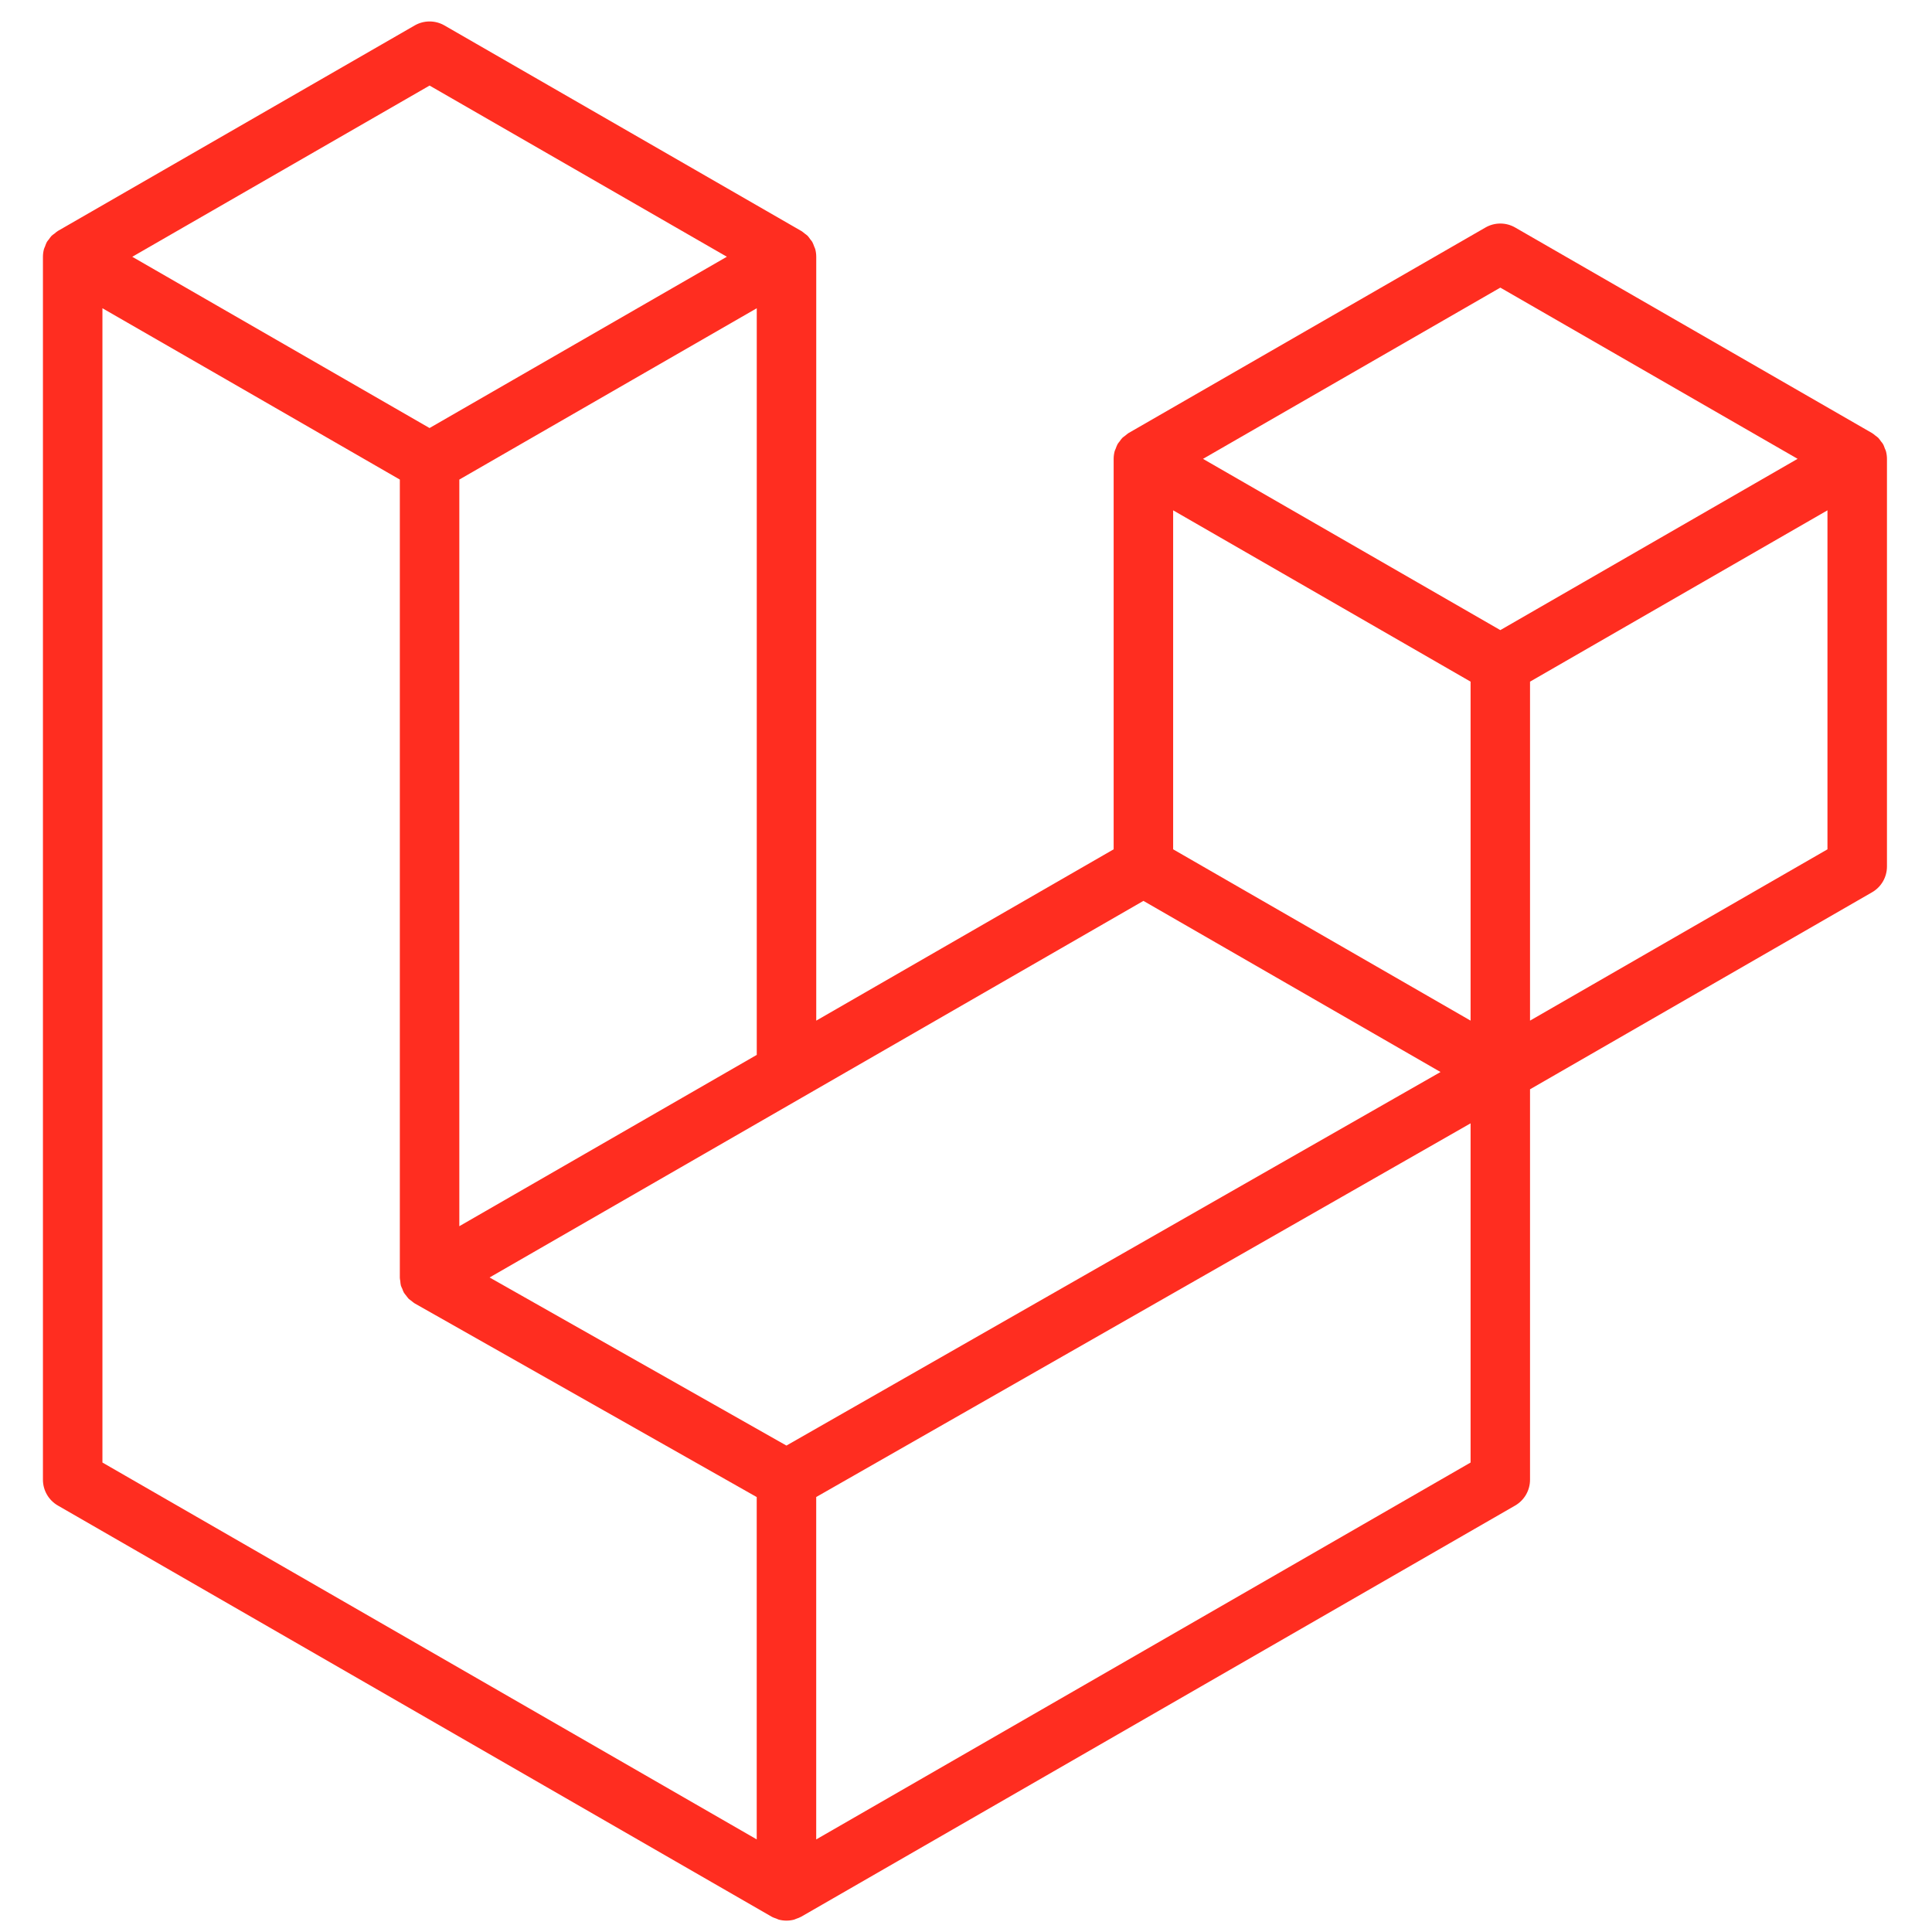
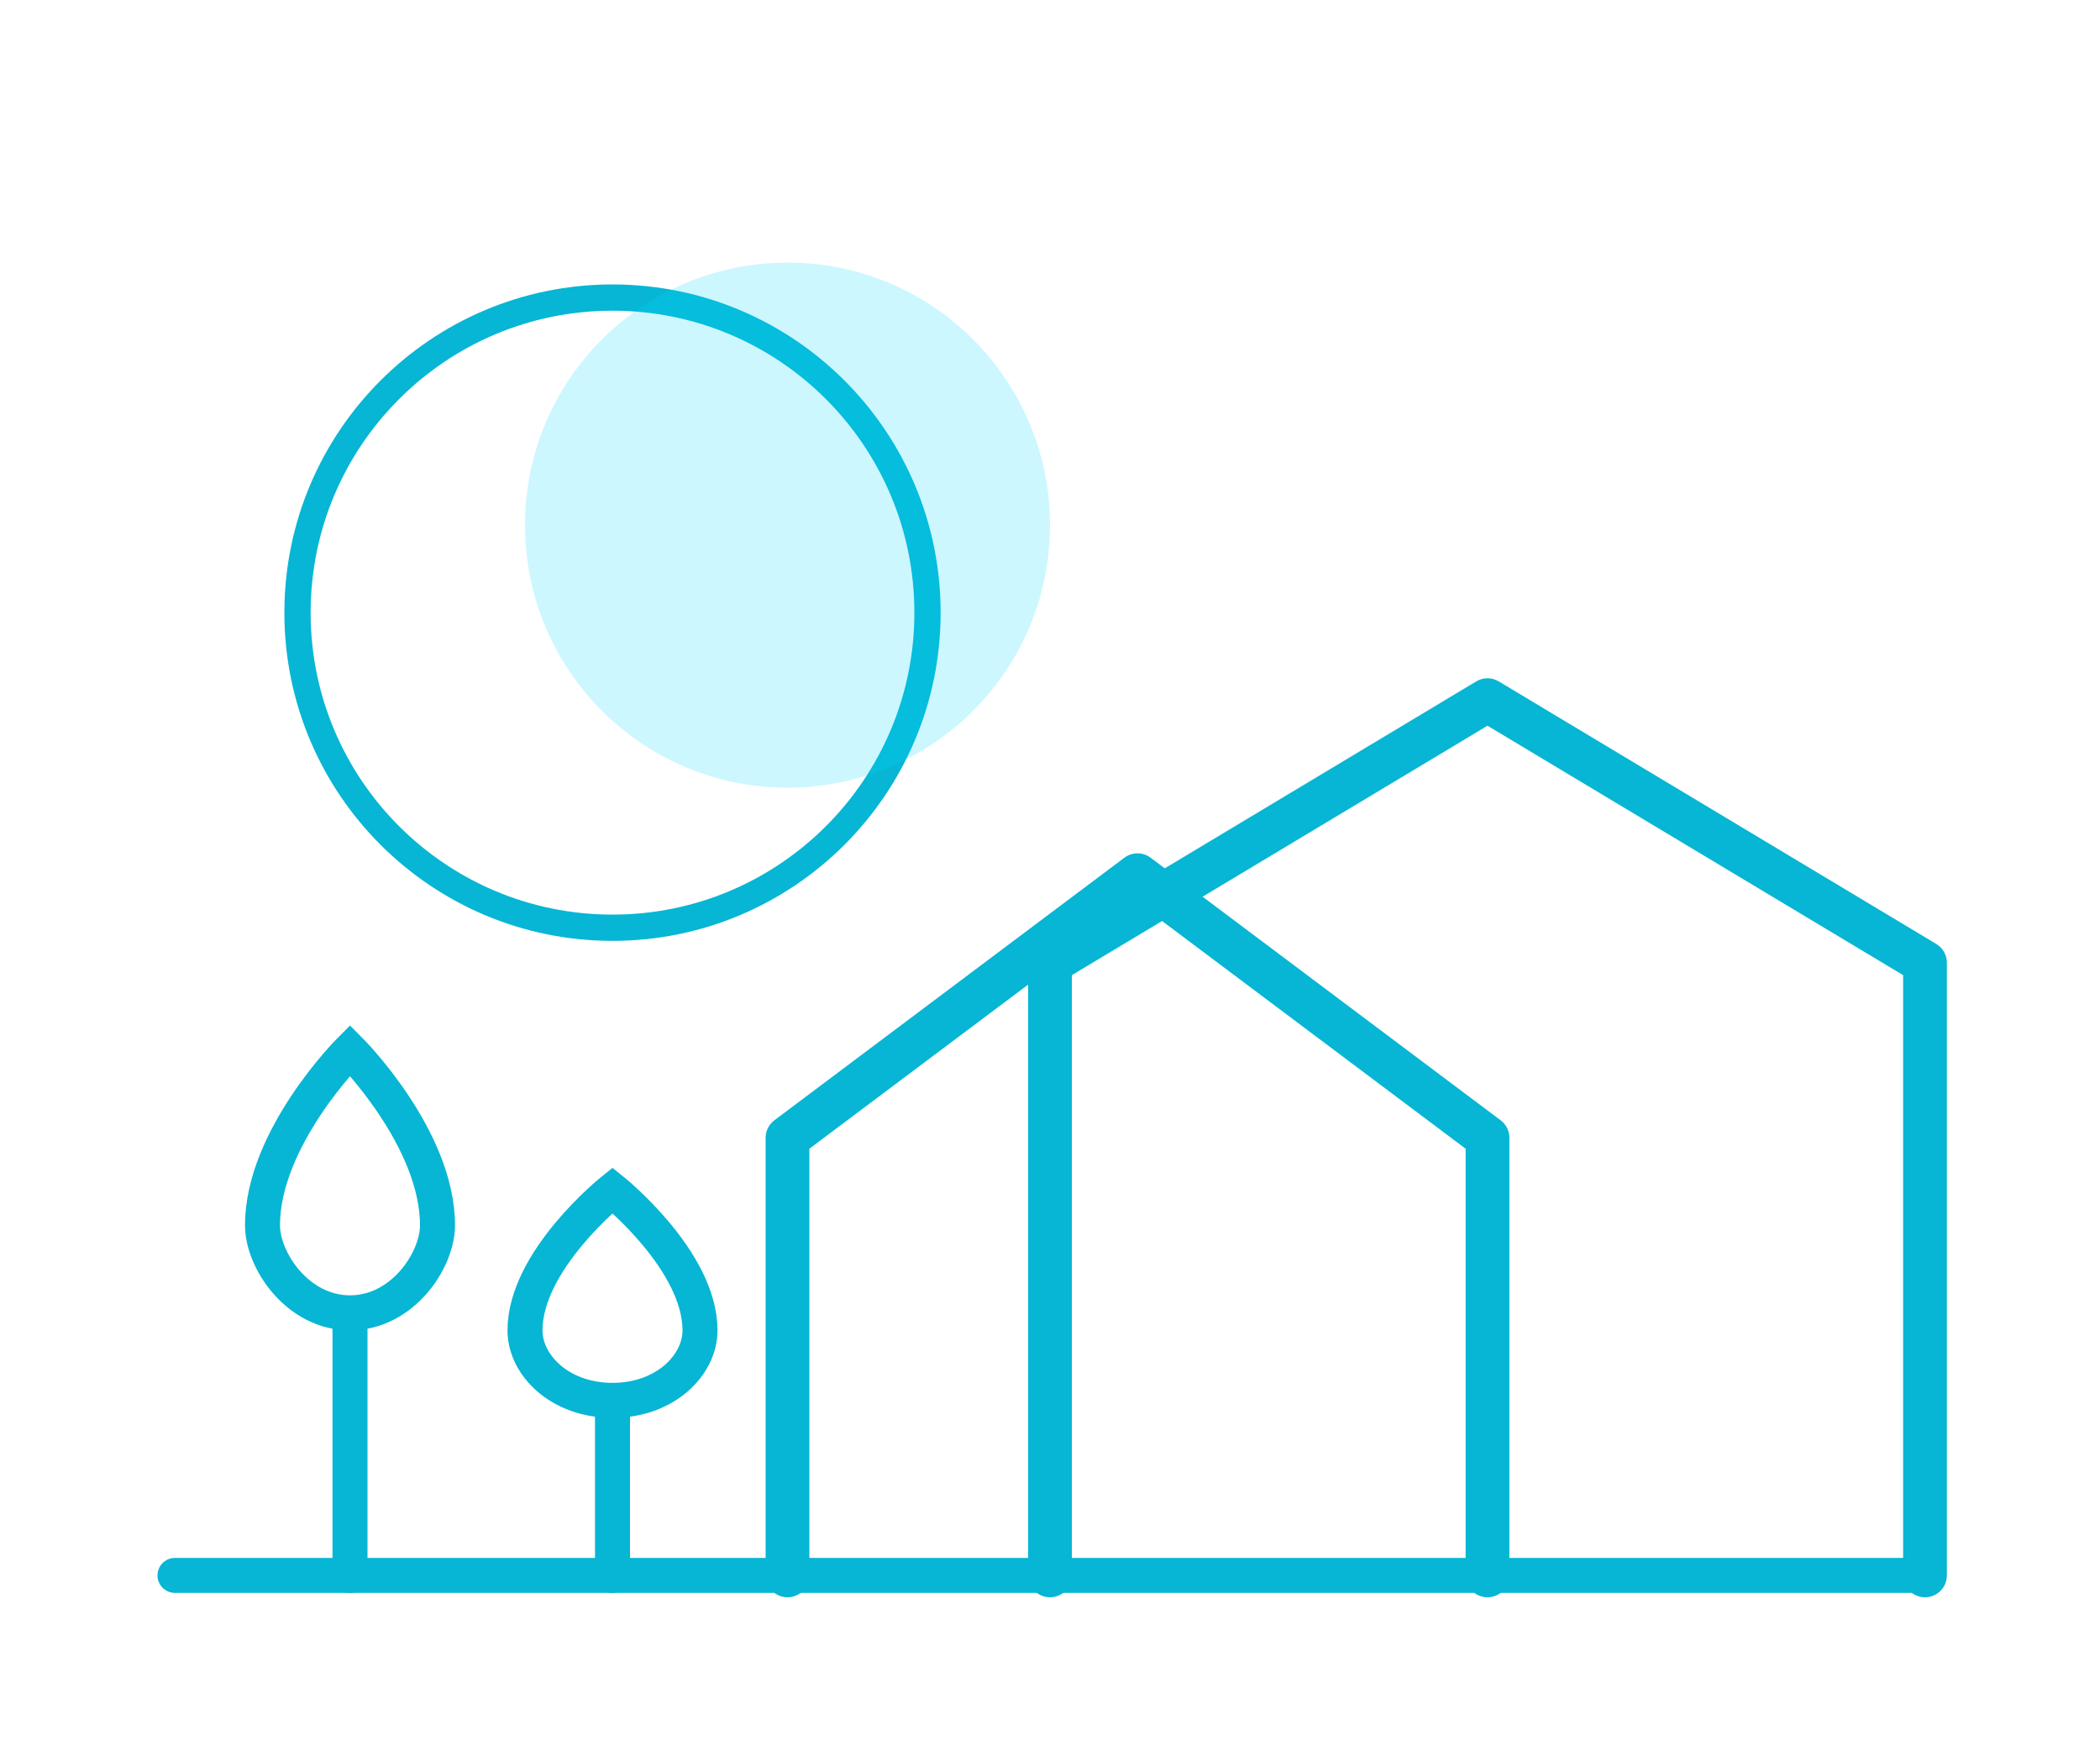
- <svg xmlns="http://www.w3.org/2000/svg" width="166" height="166" viewBox="0 0 166 166" fill="none">
-   <path fill-rule="evenodd" clip-rule="evenodd" d="M162.041 38.759C162.099 38.977 162.129 39.201 162.13 39.426V74.452C162.13 74.902 162.011 75.344 161.786 75.733C161.561 76.122 161.237 76.444 160.847 76.668L131.462 93.594V127.141C131.462 128.054 130.977 128.897 130.186 129.357L68.847 164.683C68.707 164.763 68.554 164.814 68.401 164.868C68.343 164.887 68.289 164.922 68.228 164.938C67.8 165.051 67.349 165.051 66.92 164.938C66.85 164.919 66.786 164.881 66.719 164.855C66.579 164.804 66.432 164.76 66.298 164.683L4.972 129.357C4.583 129.133 4.259 128.81 4.034 128.421C3.808 128.032 3.69 127.591 3.689 127.141L3.689 22.063C3.689 21.834 3.721 21.61 3.779 21.393C3.798 21.32 3.843 21.253 3.868 21.179C3.916 21.045 3.961 20.908 4.031 20.783C4.079 20.7 4.149 20.633 4.206 20.557C4.28 20.454 4.347 20.349 4.433 20.26C4.506 20.186 4.602 20.132 4.685 20.068C4.778 19.992 4.861 19.909 4.966 19.848L35.633 2.185C36.022 1.961 36.462 1.844 36.91 1.844C37.358 1.844 37.798 1.961 38.186 2.185L68.851 19.848H68.857C68.959 19.912 69.045 19.992 69.138 20.065C69.221 20.129 69.313 20.186 69.387 20.257C69.476 20.349 69.54 20.454 69.616 20.557C69.671 20.633 69.744 20.7 69.789 20.783C69.862 20.911 69.904 21.045 69.955 21.179C69.98 21.253 70.025 21.32 70.044 21.396C70.103 21.614 70.133 21.838 70.133 22.063V87.694L95.686 72.974V39.423C95.686 39.2 95.718 38.973 95.775 38.759C95.798 38.683 95.839 38.615 95.865 38.542C95.916 38.408 95.96 38.271 96.031 38.146C96.079 38.063 96.149 37.996 96.203 37.92C96.279 37.818 96.343 37.712 96.433 37.623C96.506 37.549 96.599 37.495 96.681 37.431C96.777 37.355 96.86 37.272 96.962 37.211L127.633 19.548C128.021 19.324 128.461 19.206 128.91 19.206C129.358 19.206 129.798 19.324 130.186 19.548L160.85 37.211C160.959 37.275 161.042 37.355 161.137 37.428C161.217 37.492 161.31 37.549 161.383 37.62C161.473 37.712 161.536 37.818 161.613 37.92C161.67 37.996 161.741 38.063 161.785 38.146C161.859 38.271 161.9 38.408 161.951 38.542C161.98 38.615 162.021 38.683 162.041 38.759ZM157.018 72.974V43.848L146.287 50.028L131.462 58.568V87.694L157.021 72.974H157.018ZM126.354 125.663V96.518L111.771 104.85L70.13 128.626V158.046L126.354 125.663ZM8.801 26.485V125.663L65.018 158.043V128.629L35.649 112L35.64 111.994L35.627 111.988C35.528 111.93 35.445 111.847 35.353 111.777C35.273 111.713 35.18 111.662 35.11 111.592L35.104 111.582C35.021 111.502 34.963 111.403 34.893 111.314C34.829 111.228 34.753 111.154 34.702 111.065L34.699 111.055C34.641 110.96 34.606 110.845 34.565 110.736C34.523 110.64 34.469 110.551 34.443 110.449C34.411 110.328 34.405 110.197 34.392 110.072C34.379 109.976 34.354 109.881 34.354 109.785V109.778V41.205L19.532 32.662L8.801 26.485ZM36.913 7.35L11.364 22.063L36.907 36.777L62.453 22.06L36.907 7.35H36.913ZM50.2 99.174L65.022 90.637V26.485L54.291 32.665L39.466 41.205V105.357L50.2 99.174ZM128.91 24.713L103.363 39.426L128.91 54.14L154.453 39.423L128.91 24.713ZM126.354 58.568L111.529 50.028L100.798 43.848V72.974L115.619 81.511L126.354 87.694V58.568ZM67.571 124.205L105.042 102.803L123.772 92.109L98.245 77.405L68.854 94.334L42.066 109.762L67.571 124.205Z" fill="#FF2D20" />
+ <svg xmlns="http://www.w3.org/2000/svg" viewBox="0 0 120 100" fill="none">
+   <path d="M10 90H110" stroke="#06b6d4" stroke-width="2" stroke-linecap="round" />
+   <g stroke="#06b6d4" stroke-width="2" stroke-linecap="round">
+     <path d="M20 90V75M20 75C17 75 15 72 15 70C15 65 20 60 20 60C20 60 25 65 25 70C25 72 23 75 20 75Z" />
+     <path d="M35 90V80M35 80C32 80 30 78 30 76C30 72 35 68 35 68C35 68 40 72 40 76C40 78 38 80 35 80Z" />
+   </g>
+   <circle cx="35" cy="35" r="18" stroke="#06b6d4" stroke-width="1.5" />
+   <circle cx="45" cy="30" r="15" fill="#00d8ff" fill-opacity="0.2" />
+   <g stroke="#06b6d4" stroke-width="2.5" stroke-linejoin="round" stroke-linecap="round">
+     <path d="M45 90V65L65 50L85 65V90" />
+     <path d="M75 90V55L100 40L125 55V90" transform="translate(-15, 0)" />
+   </g>
</svg>
